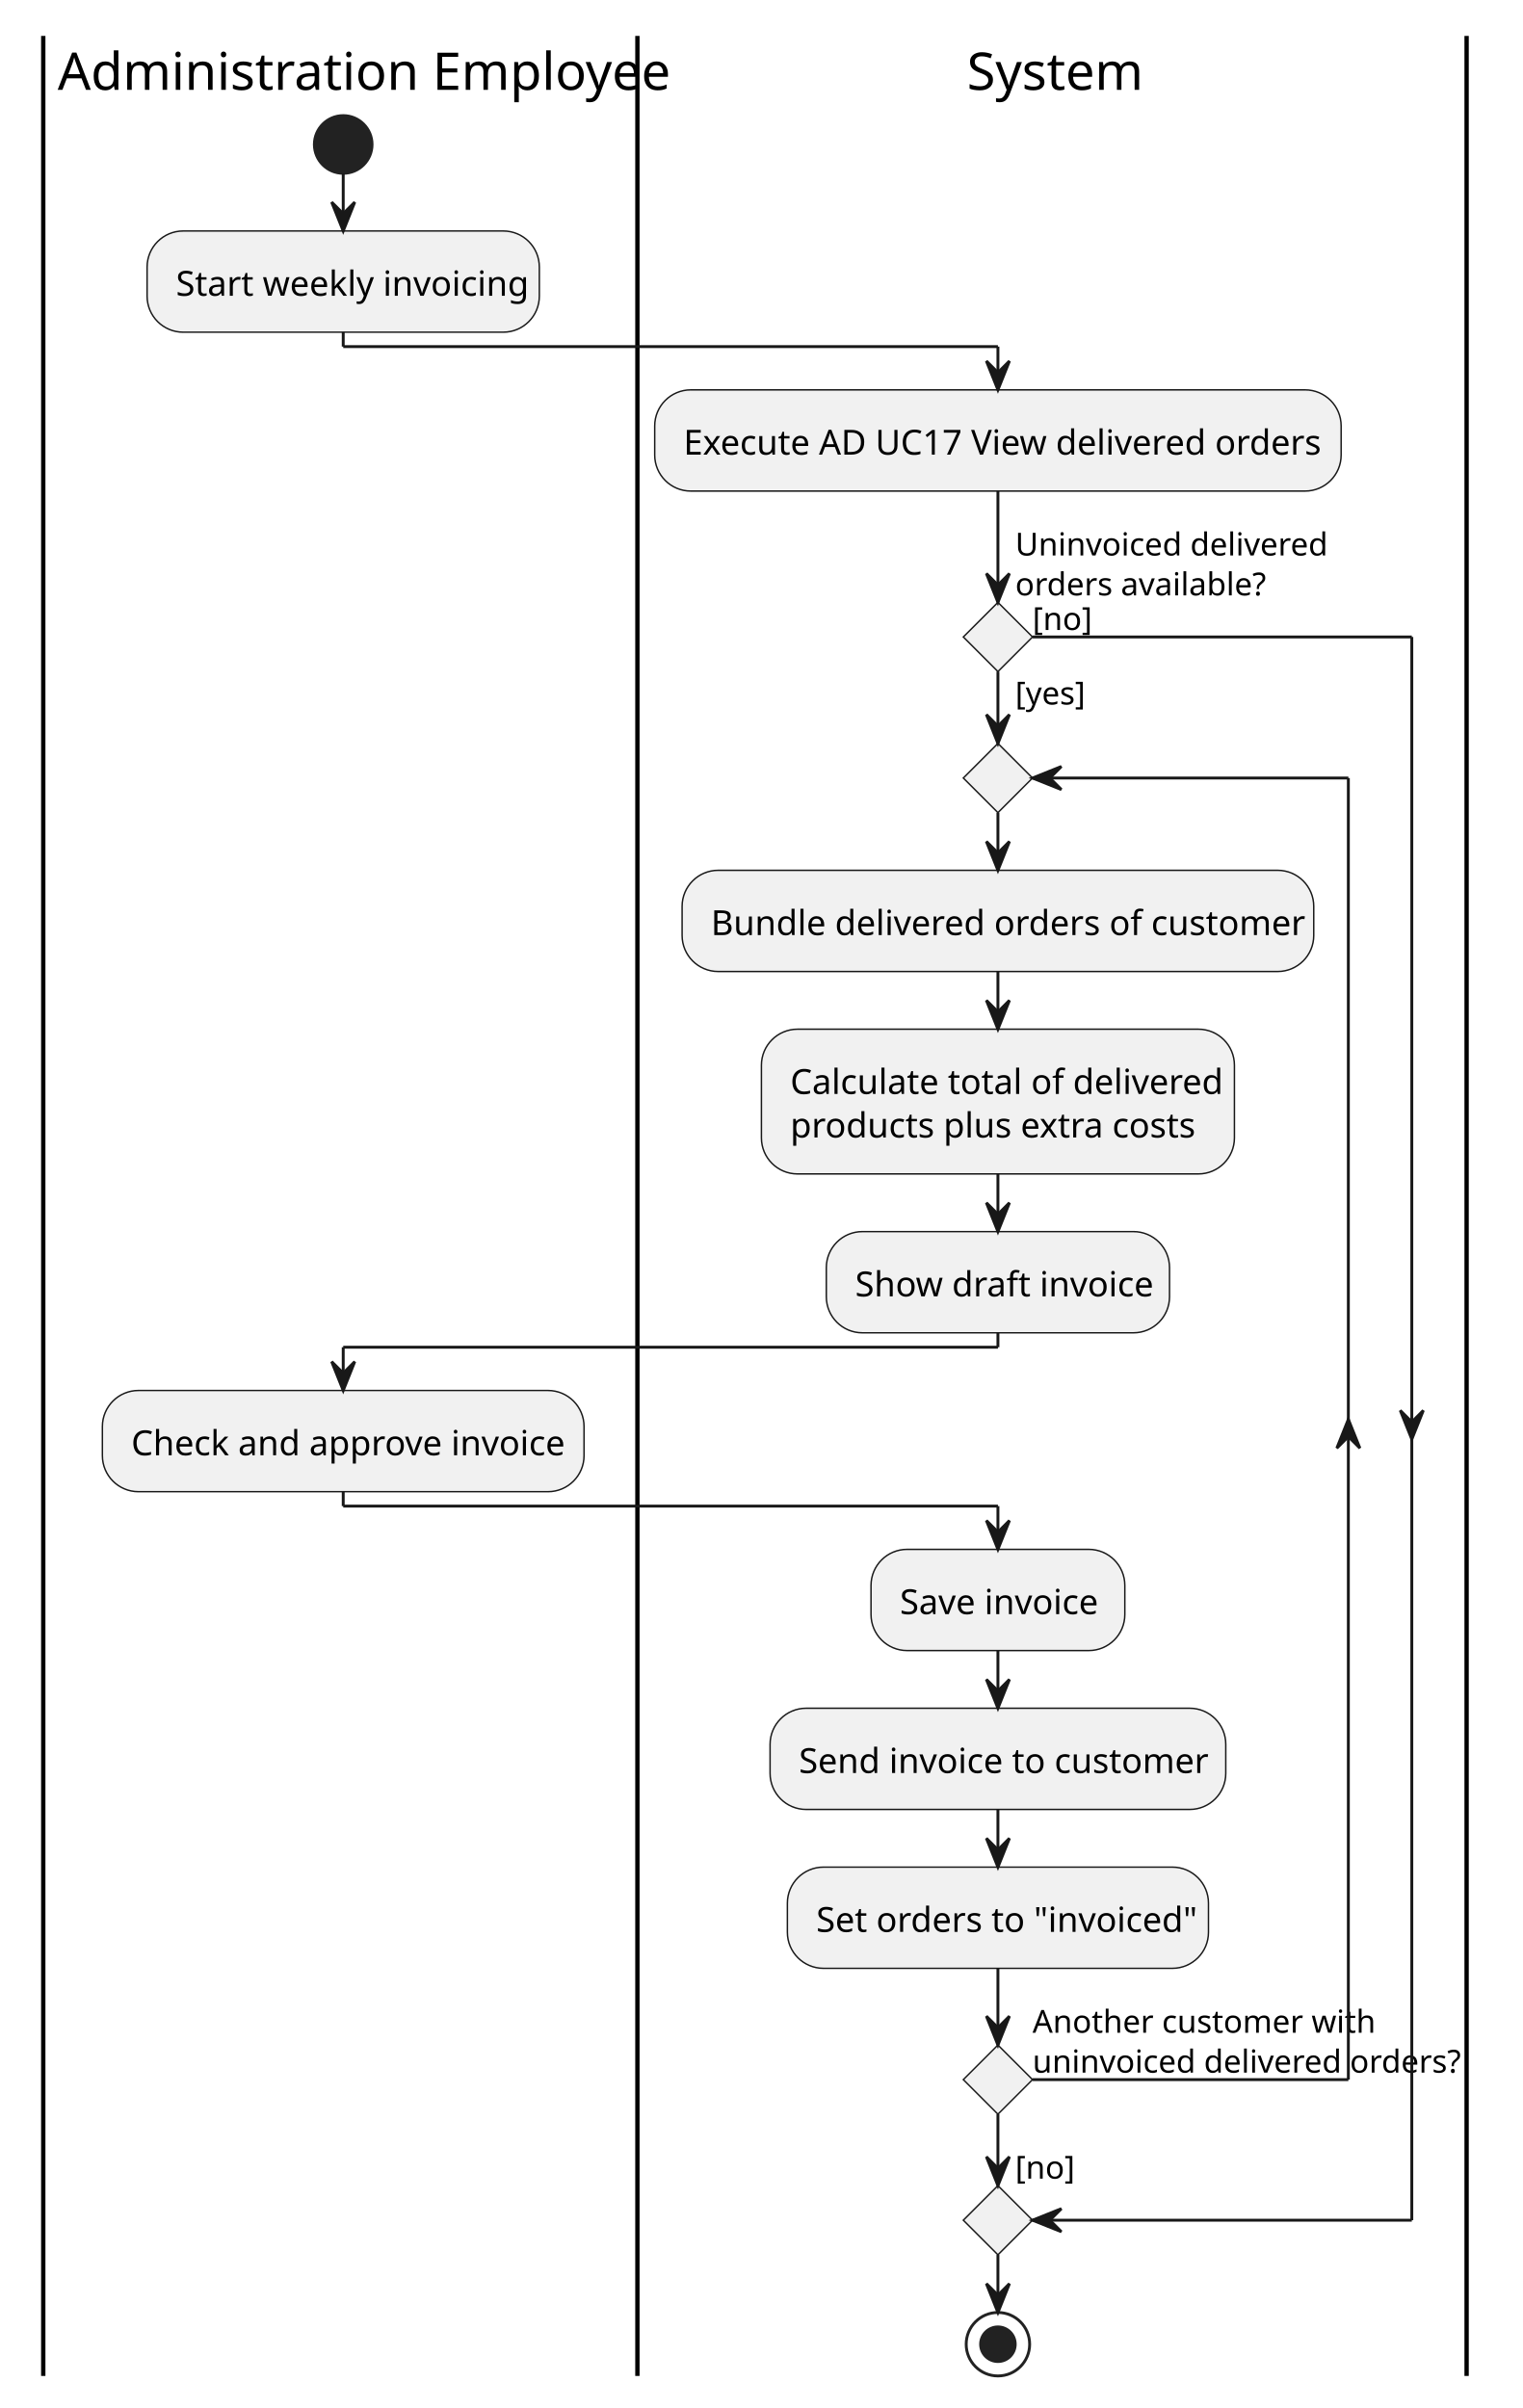
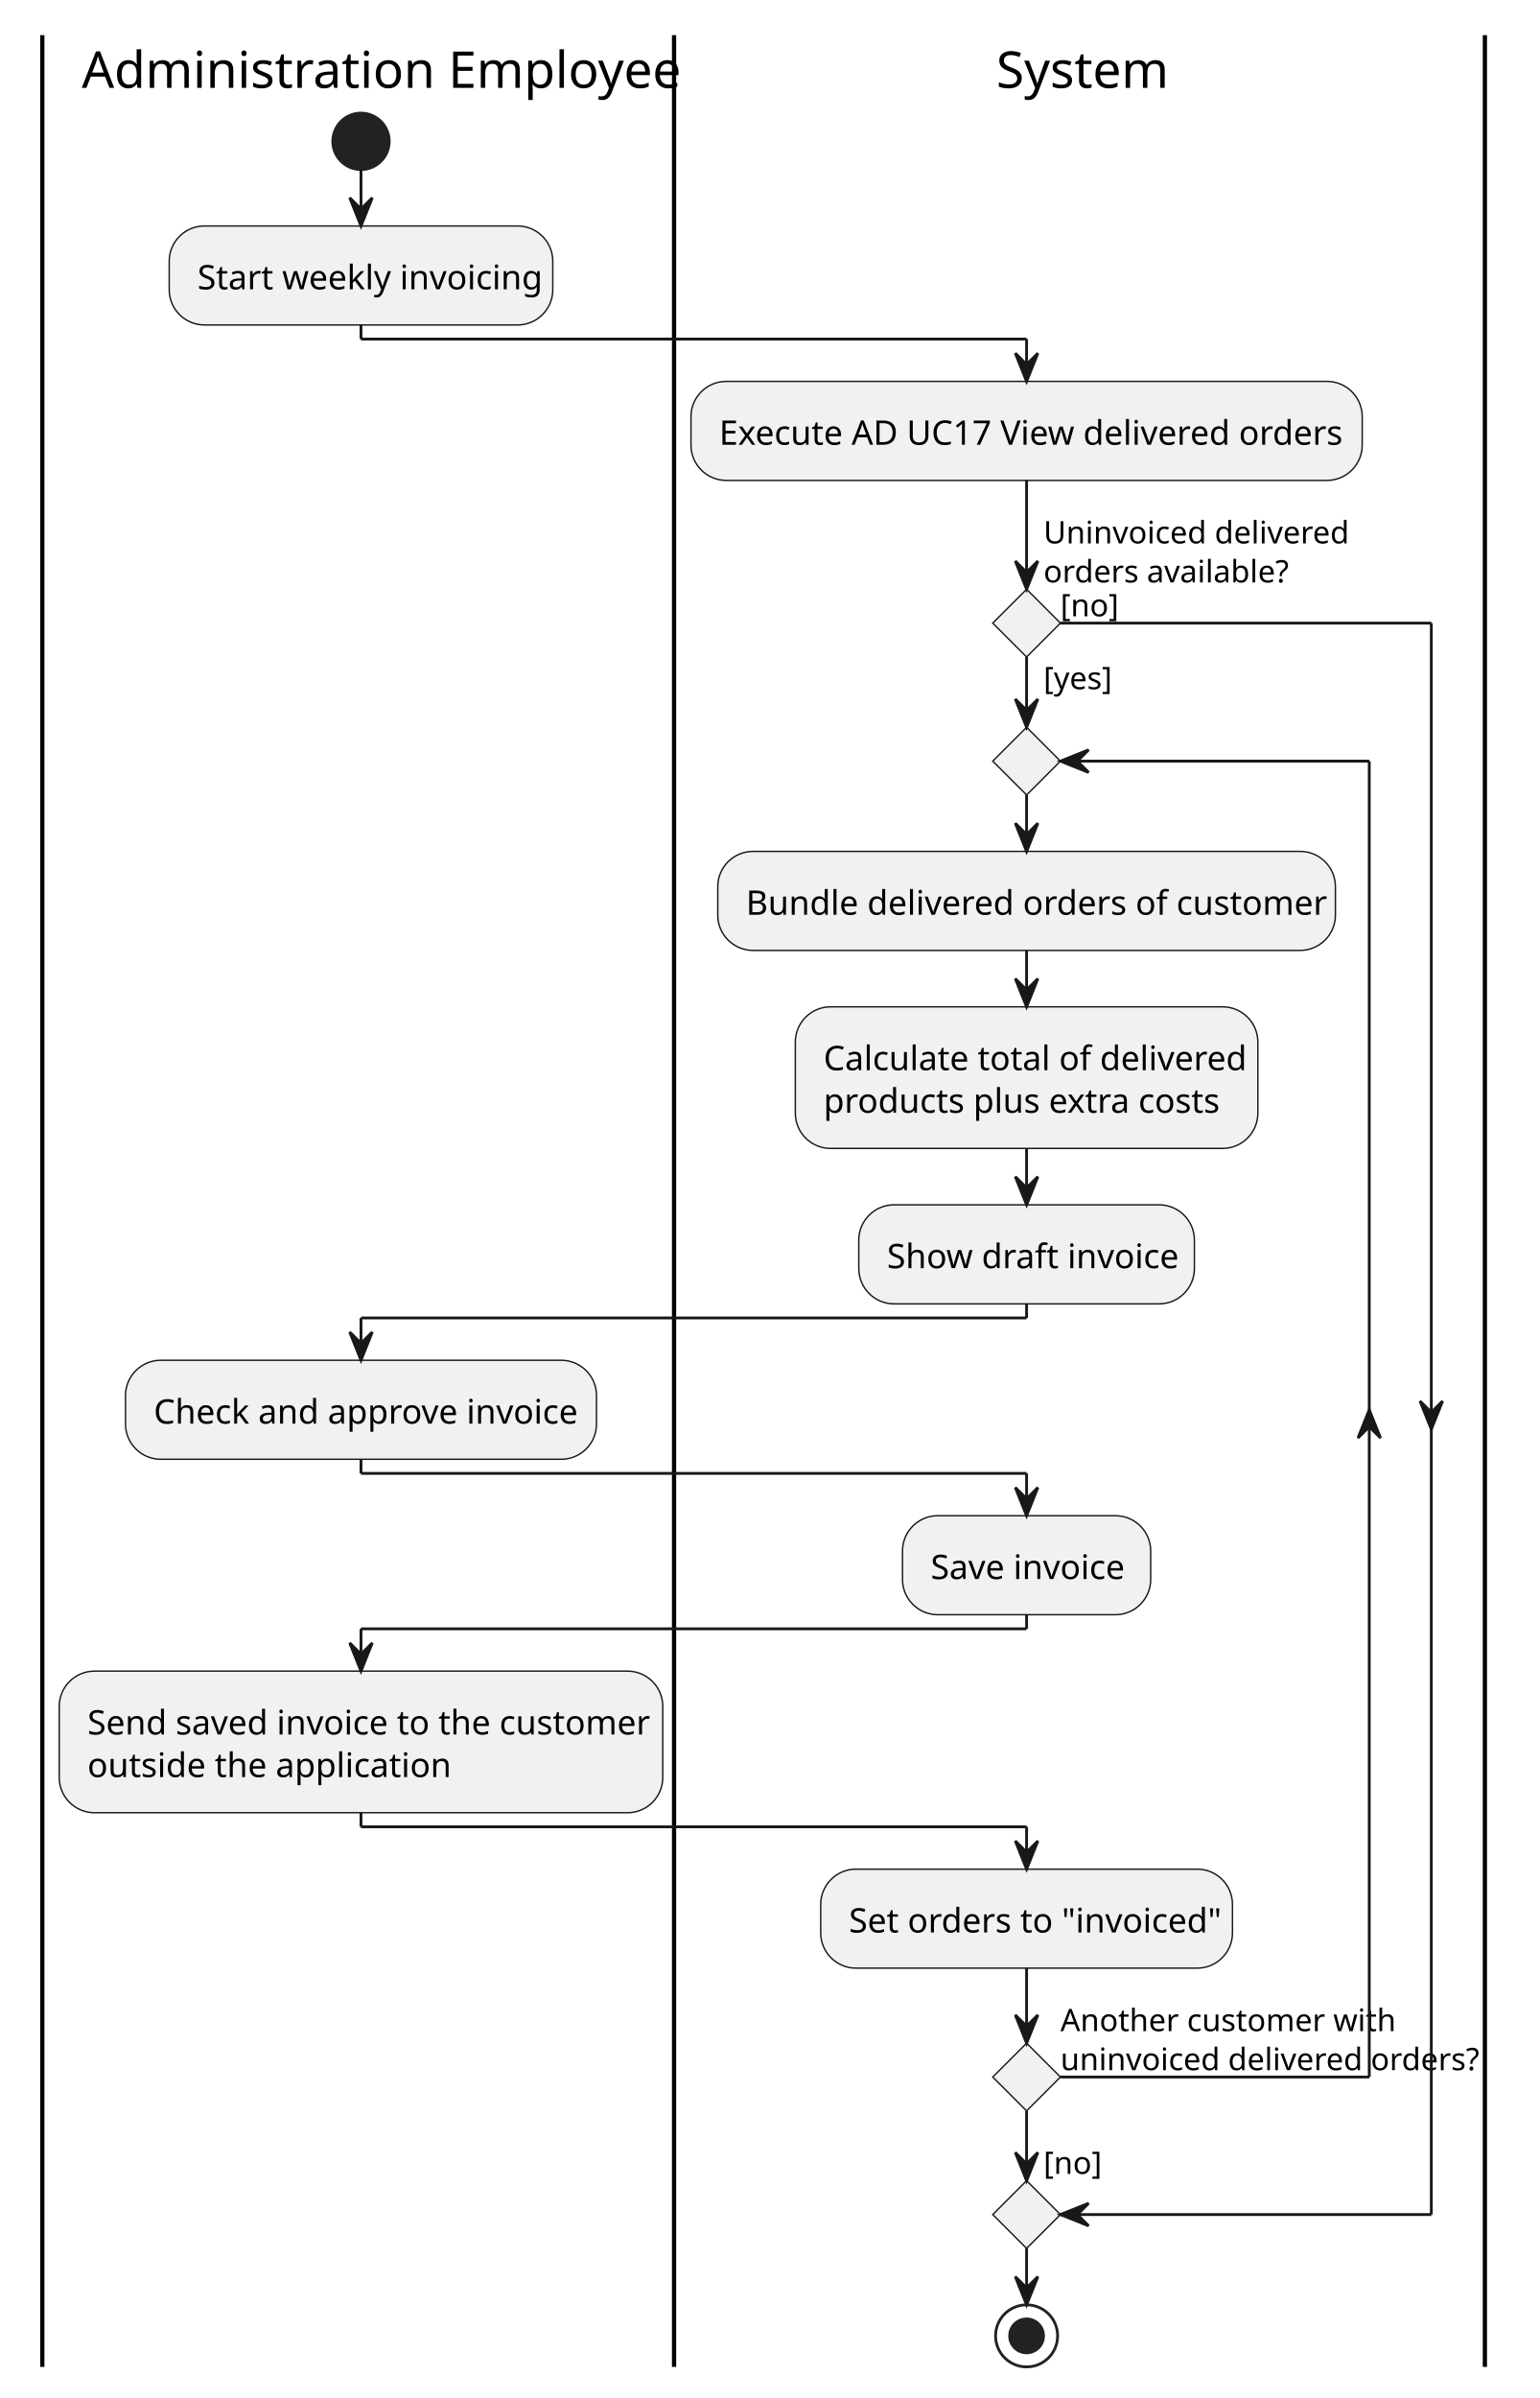
- <svg xmlns="http://www.w3.org/2000/svg" contentStyleType="text/css" height="835px" preserveAspectRatio="none" style="width:528px;height:835px;background:#FFFFFF;" version="1.1" viewBox="0 0 528 835" width="528px" zoomAndPan="magnify">
+ <svg xmlns="http://www.w3.org/2000/svg" contentStyleType="text/css" height="850px" preserveAspectRatio="none" style="width:546px;height:850px;background:#FFFFFF;" version="1.1" viewBox="0 0 546 850" width="546px" zoomAndPan="magnify">
  <defs />
  <g>
-     <rect fill="none" height="22.641" style="stroke:none;stroke-width:1.0;" width="495" x="15" y="12.455" />
-     <ellipse cx="119" cy="50.096" fill="#222222" rx="10" ry="10" style="stroke:#222222;stroke-width:1.0;" />
-     <rect fill="#F1F1F1" height="35.094" rx="12.5" ry="12.5" style="stroke:#181818;stroke-width:0.5;" width="136" x="51" y="80.096" />
-     <text fill="#000000" font-family="sans-serif" font-size="12" lengthAdjust="spacing" textLength="116" x="61" y="102.553">Start weekly invoicing</text>
-     <rect fill="#F1F1F1" height="35.094" rx="12.5" ry="12.5" style="stroke:#181818;stroke-width:0.5;" width="167" x="35.5" y="482.165" />
-     <text fill="#000000" font-family="sans-serif" font-size="12" lengthAdjust="spacing" textLength="147" x="45.5" y="504.622">Check and approve invoice</text>
-     <line style="stroke:#000000;stroke-width:1.5;" x1="15" x2="15" y1="12.455" y2="823.882" />
-     <rect fill="#F1F1F1" height="35.094" rx="12.5" ry="12.5" style="stroke:#181818;stroke-width:0.5;" width="238" x="227" y="135.19" />
-     <text fill="#000000" font-family="sans-serif" font-size="12" lengthAdjust="spacing" textLength="218" x="237" y="157.647">Execute AD UC17 View delivered orders</text>
-     <rect fill="#F1F1F1" height="35.094" rx="12.5" ry="12.5" style="stroke:#181818;stroke-width:0.5;" width="219" x="236.5" y="301.79" />
-     <text fill="#000000" font-family="sans-serif" font-size="12" lengthAdjust="spacing" textLength="199" x="246.5" y="324.247">Bundle delivered orders of customer</text>
-     <rect fill="#F1F1F1" height="50.188" rx="12.5" ry="12.5" style="stroke:#181818;stroke-width:0.5;" width="164" x="264" y="356.884" />
-     <text fill="#000000" font-family="sans-serif" font-size="12" lengthAdjust="spacing" textLength="144" x="274" y="379.341">Calculate total of delivered</text>
-     <text fill="#000000" font-family="sans-serif" font-size="12" lengthAdjust="spacing" textLength="137" x="274" y="394.435">products plus extra costs</text>
-     <rect fill="#F1F1F1" height="35.094" rx="12.5" ry="12.5" style="stroke:#181818;stroke-width:0.5;" width="119" x="286.5" y="427.071" />
-     <text fill="#000000" font-family="sans-serif" font-size="12" lengthAdjust="spacing" textLength="99" x="296.5" y="449.528">Show draft invoice</text>
-     <rect fill="#F1F1F1" height="35.094" rx="12.5" ry="12.5" style="stroke:#181818;stroke-width:0.5;" width="88" x="302" y="537.259" />
-     <text fill="#000000" font-family="sans-serif" font-size="12" lengthAdjust="spacing" textLength="68" x="312" y="559.716">Save invoice</text>
-     <rect fill="#F1F1F1" height="35.094" rx="12.5" ry="12.5" style="stroke:#181818;stroke-width:0.5;" width="158" x="267" y="592.352" />
-     <text fill="#000000" font-family="sans-serif" font-size="12" lengthAdjust="spacing" textLength="138" x="277" y="614.81">Send invoice to customer</text>
-     <rect fill="#F1F1F1" height="35.094" rx="12.5" ry="12.5" style="stroke:#181818;stroke-width:0.5;" width="146" x="273" y="647.446" />
-     <text fill="#000000" font-family="sans-serif" font-size="12" lengthAdjust="spacing" textLength="126" x="283" y="669.903">Set orders to "invoiced"</text>
-     <polygon fill="#F1F1F1" points="346,257.79,358,269.79,346,281.79,334,269.79,346,257.79" style="stroke:#181818;stroke-width:0.5;" />
-     <polygon fill="#F1F1F1" points="346,709.129,358,721.129,346,733.129,334,721.129,346,709.129" style="stroke:#181818;stroke-width:0.5;" />
-     <text fill="#000000" font-family="sans-serif" font-size="11" lengthAdjust="spacing" textLength="111" x="358" y="704.876">Another customer with</text>
-     <text fill="#000000" font-family="sans-serif" font-size="11" lengthAdjust="spacing" textLength="140" x="358" y="718.712">uninvoiced delivered orders?</text>
-     <polygon fill="#F1F1F1" points="346,208.872,358,220.872,346,232.872,334,220.872,346,208.872" style="stroke:#181818;stroke-width:0.5;" />
-     <text fill="#000000" font-family="sans-serif" font-size="11" lengthAdjust="spacing" textLength="100" x="352" y="192.619">Uninvoiced delivered</text>
-     <text fill="#000000" font-family="sans-serif" font-size="11" lengthAdjust="spacing" textLength="83" x="352" y="206.455">orders available?</text>
-     <text fill="#000000" font-family="sans-serif" font-size="11" lengthAdjust="spacing" textLength="24" x="352" y="244.291">[yes]</text>
-     <text fill="#000000" font-family="sans-serif" font-size="11" lengthAdjust="spacing" textLength="18" x="358" y="218.455">[no]</text>
-     <polygon fill="#F1F1F1" points="346,757.882,358,769.882,346,781.882,334,769.882,346,757.882" style="stroke:#181818;stroke-width:0.5;" />
-     <text fill="#000000" font-family="sans-serif" font-size="11" lengthAdjust="spacing" textLength="18" x="352" y="755.465">[no]</text>
-     <ellipse cx="346" cy="812.882" fill="none" rx="11" ry="11" style="stroke:#222222;stroke-width:1.0;" />
-     <ellipse cx="346" cy="812.882" fill="#222222" rx="6" ry="6" style="stroke:#222222;stroke-width:1.0;" />
-     <line style="stroke:#000000;stroke-width:1.5;" x1="221" x2="221" y1="12.455" y2="823.882" />
-     <line style="stroke:#000000;stroke-width:1.5;" x1="508.5" x2="508.5" y1="12.455" y2="823.882" />
-     <line style="stroke:#181818;stroke-width:1.0;" x1="119" x2="119" y1="60.096" y2="80.096" />
-     <polygon fill="#181818" points="115,70.096,119,80.096,123,70.096,119,74.096" style="stroke:#181818;stroke-width:1.0;" />
-     <line style="stroke:#181818;stroke-width:1.0;" x1="346" x2="346" y1="336.884" y2="356.884" />
-     <polygon fill="#181818" points="342,346.884,346,356.884,350,346.884,346,350.884" style="stroke:#181818;stroke-width:1.0;" />
-     <line style="stroke:#181818;stroke-width:1.0;" x1="346" x2="346" y1="407.071" y2="427.071" />
-     <polygon fill="#181818" points="342,417.071,346,427.071,350,417.071,346,421.071" style="stroke:#181818;stroke-width:1.0;" />
-     <line style="stroke:#181818;stroke-width:1.0;" x1="346" x2="346" y1="572.352" y2="592.352" />
-     <polygon fill="#181818" points="342,582.352,346,592.352,350,582.352,346,586.352" style="stroke:#181818;stroke-width:1.0;" />
-     <line style="stroke:#181818;stroke-width:1.0;" x1="346" x2="346" y1="627.446" y2="647.446" />
-     <polygon fill="#181818" points="342,637.446,346,647.446,350,637.446,346,641.446" style="stroke:#181818;stroke-width:1.0;" />
-     <line style="stroke:#181818;stroke-width:1.0;" x1="346" x2="346" y1="281.79" y2="301.79" />
-     <polygon fill="#181818" points="342,291.79,346,301.79,350,291.79,346,295.79" style="stroke:#181818;stroke-width:1.0;" />
-     <line style="stroke:#181818;stroke-width:1.0;" x1="358" x2="467.5" y1="721.129" y2="721.129" />
-     <polygon fill="#181818" points="463.5,502.165,467.5,492.165,471.5,502.165,467.5,498.165" style="stroke:#181818;stroke-width:1.0;" />
-     <line style="stroke:#181818;stroke-width:1.0;" x1="467.5" x2="467.5" y1="269.79" y2="721.129" />
-     <line style="stroke:#181818;stroke-width:1.0;" x1="467.5" x2="358" y1="269.79" y2="269.79" />
-     <polygon fill="#181818" points="368,265.79,358,269.79,368,273.79,364,269.79" style="stroke:#181818;stroke-width:1.0;" />
-     <line style="stroke:#181818;stroke-width:1.0;" x1="346" x2="346" y1="682.54" y2="709.129" />
-     <polygon fill="#181818" points="342,699.129,346,709.129,350,699.129,346,703.129" style="stroke:#181818;stroke-width:1.0;" />
-     <line style="stroke:#181818;stroke-width:1.0;" x1="346" x2="346" y1="232.872" y2="257.79" />
-     <polygon fill="#181818" points="342,247.79,346,257.79,350,247.79,346,251.79" style="stroke:#181818;stroke-width:1.0;" />
-     <line style="stroke:#181818;stroke-width:1.0;" x1="358" x2="489.5" y1="220.872" y2="220.872" />
-     <polygon fill="#181818" points="485.5,489.083,489.5,499.083,493.5,489.083,489.5,493.083" style="stroke:#181818;stroke-width:1.0;" />
-     <line style="stroke:#181818;stroke-width:1.0;" x1="489.5" x2="489.5" y1="220.872" y2="769.882" />
-     <line style="stroke:#181818;stroke-width:1.0;" x1="489.5" x2="358" y1="769.882" y2="769.882" />
-     <polygon fill="#181818" points="368,765.882,358,769.882,368,773.882,364,769.882" style="stroke:#181818;stroke-width:1.0;" />
-     <line style="stroke:#181818;stroke-width:1.0;" x1="346" x2="346" y1="733.129" y2="757.882" />
-     <polygon fill="#181818" points="342,747.882,346,757.882,350,747.882,346,751.882" style="stroke:#181818;stroke-width:1.0;" />
-     <line style="stroke:#181818;stroke-width:1.0;" x1="346" x2="346" y1="170.283" y2="208.872" />
-     <polygon fill="#181818" points="342,198.872,346,208.872,350,198.872,346,202.872" style="stroke:#181818;stroke-width:1.0;" />
-     <line style="stroke:#181818;stroke-width:1.0;" x1="346" x2="346" y1="781.882" y2="801.882" />
-     <polygon fill="#181818" points="342,791.882,346,801.882,350,791.882,346,795.882" style="stroke:#181818;stroke-width:1.0;" />
-     <line style="stroke:#181818;stroke-width:1.0;" x1="119" x2="119" y1="115.189" y2="120.189" />
-     <line style="stroke:#181818;stroke-width:1.0;" x1="119" x2="346" y1="120.189" y2="120.189" />
-     <line style="stroke:#181818;stroke-width:1.0;" x1="346" x2="346" y1="120.189" y2="135.19" />
-     <polygon fill="#181818" points="342,125.189,346,135.19,350,125.189,346,129.19" style="stroke:#181818;stroke-width:1.0;" />
-     <line style="stroke:#181818;stroke-width:1.0;" x1="346" x2="346" y1="462.165" y2="467.165" />
-     <line style="stroke:#181818;stroke-width:1.0;" x1="346" x2="119" y1="467.165" y2="467.165" />
-     <line style="stroke:#181818;stroke-width:1.0;" x1="119" x2="119" y1="467.165" y2="482.165" />
-     <polygon fill="#181818" points="115,472.165,119,482.165,123,472.165,119,476.165" style="stroke:#181818;stroke-width:1.0;" />
-     <line style="stroke:#181818;stroke-width:1.0;" x1="119" x2="119" y1="517.259" y2="522.259" />
-     <line style="stroke:#181818;stroke-width:1.0;" x1="119" x2="346" y1="522.259" y2="522.259" />
-     <line style="stroke:#181818;stroke-width:1.0;" x1="346" x2="346" y1="522.259" y2="537.259" />
-     <polygon fill="#181818" points="342,527.259,346,537.259,350,527.259,346,531.259" style="stroke:#181818;stroke-width:1.0;" />
-     <text fill="#000000" font-family="sans-serif" font-size="18" lengthAdjust="spacing" textLength="196" x="20" y="31.141">Administration Employee</text>
-     <text fill="#000000" font-family="sans-serif" font-size="18" lengthAdjust="spacing" textLength="59" x="335.25" y="31.141">System</text>
+     <rect fill="none" height="22.641" style="stroke:none;stroke-width:1.0;" width="513" x="15" y="12.455" />
+     <ellipse cx="128" cy="50.096" fill="#222222" rx="10" ry="10" style="stroke:#222222;stroke-width:1.0;" />
+     <rect fill="#F1F1F1" height="35.094" rx="12.5" ry="12.5" style="stroke:#181818;stroke-width:0.5;" width="136" x="60" y="80.096" />
+     <text fill="#000000" font-family="sans-serif" font-size="12" lengthAdjust="spacing" textLength="116" x="70" y="102.553">Start weekly invoicing</text>
+     <rect fill="#F1F1F1" height="35.094" rx="12.5" ry="12.5" style="stroke:#181818;stroke-width:0.5;" width="167" x="44.5" y="482.165" />
+     <text fill="#000000" font-family="sans-serif" font-size="12" lengthAdjust="spacing" textLength="147" x="54.5" y="504.622">Check and approve invoice</text>
+     <rect fill="#F1F1F1" height="50.188" rx="12.5" ry="12.5" style="stroke:#181818;stroke-width:0.5;" width="214" x="21" y="592.352" />
+     <text fill="#000000" font-family="sans-serif" font-size="12" lengthAdjust="spacing" textLength="194" x="31" y="614.81">Send saved invoice to the customer</text>
+     <text fill="#000000" font-family="sans-serif" font-size="12" lengthAdjust="spacing" textLength="124" x="31" y="629.903">outside the application</text>
+     <line style="stroke:#000000;stroke-width:1.5;" x1="15" x2="15" y1="12.455" y2="838.976" />
+     <rect fill="#F1F1F1" height="35.094" rx="12.5" ry="12.5" style="stroke:#181818;stroke-width:0.5;" width="238" x="245" y="135.19" />
+     <text fill="#000000" font-family="sans-serif" font-size="12" lengthAdjust="spacing" textLength="218" x="255" y="157.647">Execute AD UC17 View delivered orders</text>
+     <rect fill="#F1F1F1" height="35.094" rx="12.5" ry="12.5" style="stroke:#181818;stroke-width:0.5;" width="219" x="254.5" y="301.79" />
+     <text fill="#000000" font-family="sans-serif" font-size="12" lengthAdjust="spacing" textLength="199" x="264.5" y="324.247">Bundle delivered orders of customer</text>
+     <rect fill="#F1F1F1" height="50.188" rx="12.5" ry="12.5" style="stroke:#181818;stroke-width:0.5;" width="164" x="282" y="356.884" />
+     <text fill="#000000" font-family="sans-serif" font-size="12" lengthAdjust="spacing" textLength="144" x="292" y="379.341">Calculate total of delivered</text>
+     <text fill="#000000" font-family="sans-serif" font-size="12" lengthAdjust="spacing" textLength="137" x="292" y="394.435">products plus extra costs</text>
+     <rect fill="#F1F1F1" height="35.094" rx="12.5" ry="12.5" style="stroke:#181818;stroke-width:0.5;" width="119" x="304.5" y="427.071" />
+     <text fill="#000000" font-family="sans-serif" font-size="12" lengthAdjust="spacing" textLength="99" x="314.5" y="449.528">Show draft invoice</text>
+     <rect fill="#F1F1F1" height="35.094" rx="12.5" ry="12.5" style="stroke:#181818;stroke-width:0.5;" width="88" x="320" y="537.259" />
+     <text fill="#000000" font-family="sans-serif" font-size="12" lengthAdjust="spacing" textLength="68" x="330" y="559.716">Save invoice</text>
+     <rect fill="#F1F1F1" height="35.094" rx="12.5" ry="12.5" style="stroke:#181818;stroke-width:0.5;" width="146" x="291" y="662.54" />
+     <text fill="#000000" font-family="sans-serif" font-size="12" lengthAdjust="spacing" textLength="126" x="301" y="684.997">Set orders to "invoiced"</text>
+     <polygon fill="#F1F1F1" points="364,257.79,376,269.79,364,281.79,352,269.79,364,257.79" style="stroke:#181818;stroke-width:0.5;" />
+     <polygon fill="#F1F1F1" points="364,724.223,376,736.223,364,748.223,352,736.223,364,724.223" style="stroke:#181818;stroke-width:0.5;" />
+     <text fill="#000000" font-family="sans-serif" font-size="11" lengthAdjust="spacing" textLength="111" x="376" y="719.97">Another customer with</text>
+     <text fill="#000000" font-family="sans-serif" font-size="11" lengthAdjust="spacing" textLength="140" x="376" y="733.806">uninvoiced delivered orders?</text>
+     <polygon fill="#F1F1F1" points="364,208.872,376,220.872,364,232.872,352,220.872,364,208.872" style="stroke:#181818;stroke-width:0.5;" />
+     <text fill="#000000" font-family="sans-serif" font-size="11" lengthAdjust="spacing" textLength="100" x="370" y="192.619">Uninvoiced delivered</text>
+     <text fill="#000000" font-family="sans-serif" font-size="11" lengthAdjust="spacing" textLength="83" x="370" y="206.455">orders available?</text>
+     <text fill="#000000" font-family="sans-serif" font-size="11" lengthAdjust="spacing" textLength="24" x="370" y="244.291">[yes]</text>
+     <text fill="#000000" font-family="sans-serif" font-size="11" lengthAdjust="spacing" textLength="18" x="376" y="218.455">[no]</text>
+     <polygon fill="#F1F1F1" points="364,772.976,376,784.976,364,796.976,352,784.976,364,772.976" style="stroke:#181818;stroke-width:0.5;" />
+     <text fill="#000000" font-family="sans-serif" font-size="11" lengthAdjust="spacing" textLength="18" x="370" y="770.559">[no]</text>
+     <ellipse cx="364" cy="827.976" fill="none" rx="11" ry="11" style="stroke:#222222;stroke-width:1.0;" />
+     <ellipse cx="364" cy="827.976" fill="#222222" rx="6" ry="6" style="stroke:#222222;stroke-width:1.0;" />
+     <line style="stroke:#000000;stroke-width:1.5;" x1="239" x2="239" y1="12.455" y2="838.976" />
+     <line style="stroke:#000000;stroke-width:1.5;" x1="526.5" x2="526.5" y1="12.455" y2="838.976" />
+     <line style="stroke:#181818;stroke-width:1.0;" x1="128" x2="128" y1="60.096" y2="80.096" />
+     <polygon fill="#181818" points="124,70.096,128,80.096,132,70.096,128,74.096" style="stroke:#181818;stroke-width:1.0;" />
+     <line style="stroke:#181818;stroke-width:1.0;" x1="364" x2="364" y1="336.884" y2="356.884" />
+     <polygon fill="#181818" points="360,346.884,364,356.884,368,346.884,364,350.884" style="stroke:#181818;stroke-width:1.0;" />
+     <line style="stroke:#181818;stroke-width:1.0;" x1="364" x2="364" y1="407.071" y2="427.071" />
+     <polygon fill="#181818" points="360,417.071,364,427.071,368,417.071,364,421.071" style="stroke:#181818;stroke-width:1.0;" />
+     <line style="stroke:#181818;stroke-width:1.0;" x1="364" x2="364" y1="281.79" y2="301.79" />
+     <polygon fill="#181818" points="360,291.79,364,301.79,368,291.79,364,295.79" style="stroke:#181818;stroke-width:1.0;" />
+     <line style="stroke:#181818;stroke-width:1.0;" x1="376" x2="485.5" y1="736.223" y2="736.223" />
+     <polygon fill="#181818" points="481.5,509.712,485.5,499.712,489.5,509.712,485.5,505.712" style="stroke:#181818;stroke-width:1.0;" />
+     <line style="stroke:#181818;stroke-width:1.0;" x1="485.5" x2="485.5" y1="269.79" y2="736.223" />
+     <line style="stroke:#181818;stroke-width:1.0;" x1="485.5" x2="376" y1="269.79" y2="269.79" />
+     <polygon fill="#181818" points="386,265.79,376,269.79,386,273.79,382,269.79" style="stroke:#181818;stroke-width:1.0;" />
+     <line style="stroke:#181818;stroke-width:1.0;" x1="364" x2="364" y1="697.634" y2="724.223" />
+     <polygon fill="#181818" points="360,714.223,364,724.223,368,714.223,364,718.223" style="stroke:#181818;stroke-width:1.0;" />
+     <line style="stroke:#181818;stroke-width:1.0;" x1="364" x2="364" y1="232.872" y2="257.79" />
+     <polygon fill="#181818" points="360,247.79,364,257.79,368,247.79,364,251.79" style="stroke:#181818;stroke-width:1.0;" />
+     <line style="stroke:#181818;stroke-width:1.0;" x1="376" x2="507.5" y1="220.872" y2="220.872" />
+     <polygon fill="#181818" points="503.5,496.63,507.5,506.63,511.5,496.63,507.5,500.63" style="stroke:#181818;stroke-width:1.0;" />
+     <line style="stroke:#181818;stroke-width:1.0;" x1="507.5" x2="507.5" y1="220.872" y2="784.976" />
+     <line style="stroke:#181818;stroke-width:1.0;" x1="507.5" x2="376" y1="784.976" y2="784.976" />
+     <polygon fill="#181818" points="386,780.976,376,784.976,386,788.976,382,784.976" style="stroke:#181818;stroke-width:1.0;" />
+     <line style="stroke:#181818;stroke-width:1.0;" x1="364" x2="364" y1="748.223" y2="772.976" />
+     <polygon fill="#181818" points="360,762.976,364,772.976,368,762.976,364,766.976" style="stroke:#181818;stroke-width:1.0;" />
+     <line style="stroke:#181818;stroke-width:1.0;" x1="364" x2="364" y1="170.283" y2="208.872" />
+     <polygon fill="#181818" points="360,198.872,364,208.872,368,198.872,364,202.872" style="stroke:#181818;stroke-width:1.0;" />
+     <line style="stroke:#181818;stroke-width:1.0;" x1="364" x2="364" y1="796.976" y2="816.976" />
+     <polygon fill="#181818" points="360,806.976,364,816.976,368,806.976,364,810.976" style="stroke:#181818;stroke-width:1.0;" />
+     <line style="stroke:#181818;stroke-width:1.0;" x1="128" x2="128" y1="115.189" y2="120.189" />
+     <line style="stroke:#181818;stroke-width:1.0;" x1="128" x2="364" y1="120.189" y2="120.189" />
+     <line style="stroke:#181818;stroke-width:1.0;" x1="364" x2="364" y1="120.189" y2="135.19" />
+     <polygon fill="#181818" points="360,125.189,364,135.19,368,125.189,364,129.19" style="stroke:#181818;stroke-width:1.0;" />
+     <line style="stroke:#181818;stroke-width:1.0;" x1="364" x2="364" y1="462.165" y2="467.165" />
+     <line style="stroke:#181818;stroke-width:1.0;" x1="364" x2="128" y1="467.165" y2="467.165" />
+     <line style="stroke:#181818;stroke-width:1.0;" x1="128" x2="128" y1="467.165" y2="482.165" />
+     <polygon fill="#181818" points="124,472.165,128,482.165,132,472.165,128,476.165" style="stroke:#181818;stroke-width:1.0;" />
+     <line style="stroke:#181818;stroke-width:1.0;" x1="128" x2="128" y1="517.259" y2="522.259" />
+     <line style="stroke:#181818;stroke-width:1.0;" x1="128" x2="364" y1="522.259" y2="522.259" />
+     <line style="stroke:#181818;stroke-width:1.0;" x1="364" x2="364" y1="522.259" y2="537.259" />
+     <polygon fill="#181818" points="360,527.259,364,537.259,368,527.259,364,531.259" style="stroke:#181818;stroke-width:1.0;" />
+     <line style="stroke:#181818;stroke-width:1.0;" x1="364" x2="364" y1="572.352" y2="577.352" />
+     <line style="stroke:#181818;stroke-width:1.0;" x1="364" x2="128" y1="577.352" y2="577.352" />
+     <line style="stroke:#181818;stroke-width:1.0;" x1="128" x2="128" y1="577.352" y2="592.352" />
+     <polygon fill="#181818" points="124,582.352,128,592.352,132,582.352,128,586.352" style="stroke:#181818;stroke-width:1.0;" />
+     <line style="stroke:#181818;stroke-width:1.0;" x1="128" x2="128" y1="642.54" y2="647.54" />
+     <line style="stroke:#181818;stroke-width:1.0;" x1="128" x2="364" y1="647.54" y2="647.54" />
+     <line style="stroke:#181818;stroke-width:1.0;" x1="364" x2="364" y1="647.54" y2="662.54" />
+     <polygon fill="#181818" points="360,652.54,364,662.54,368,652.54,364,656.54" style="stroke:#181818;stroke-width:1.0;" />
+     <text fill="#000000" font-family="sans-serif" font-size="18" lengthAdjust="spacing" textLength="196" x="29" y="31.141">Administration Employee</text>
+     <text fill="#000000" font-family="sans-serif" font-size="18" lengthAdjust="spacing" textLength="59" x="353.25" y="31.141">System</text>
  </g>
</svg>
